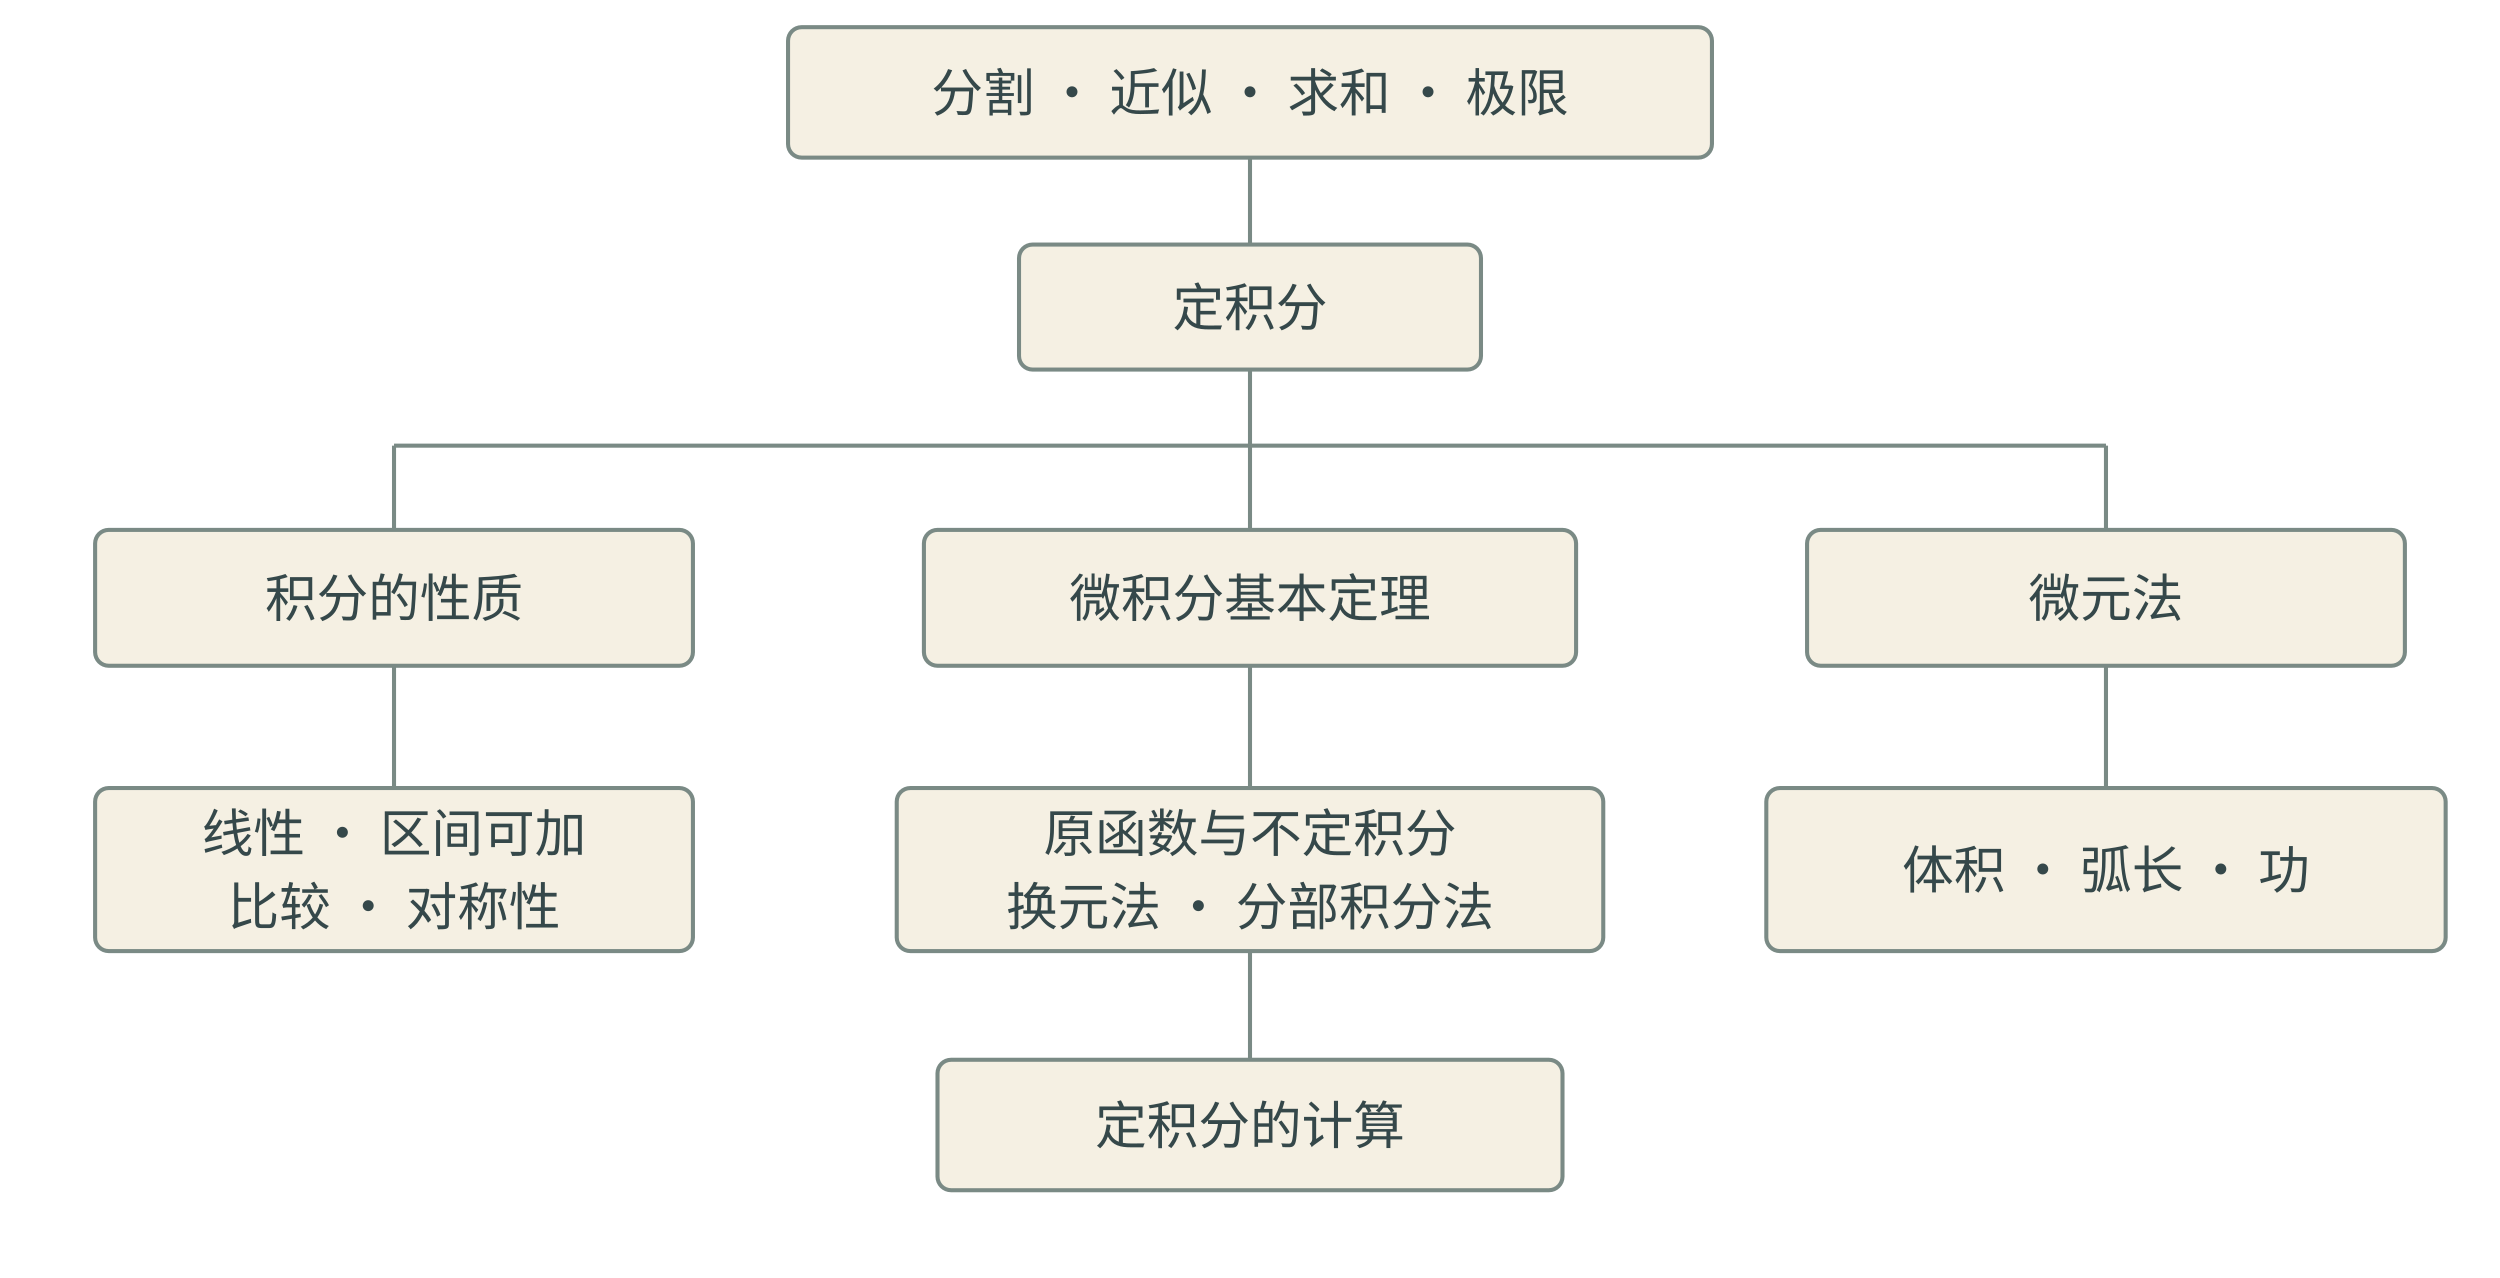
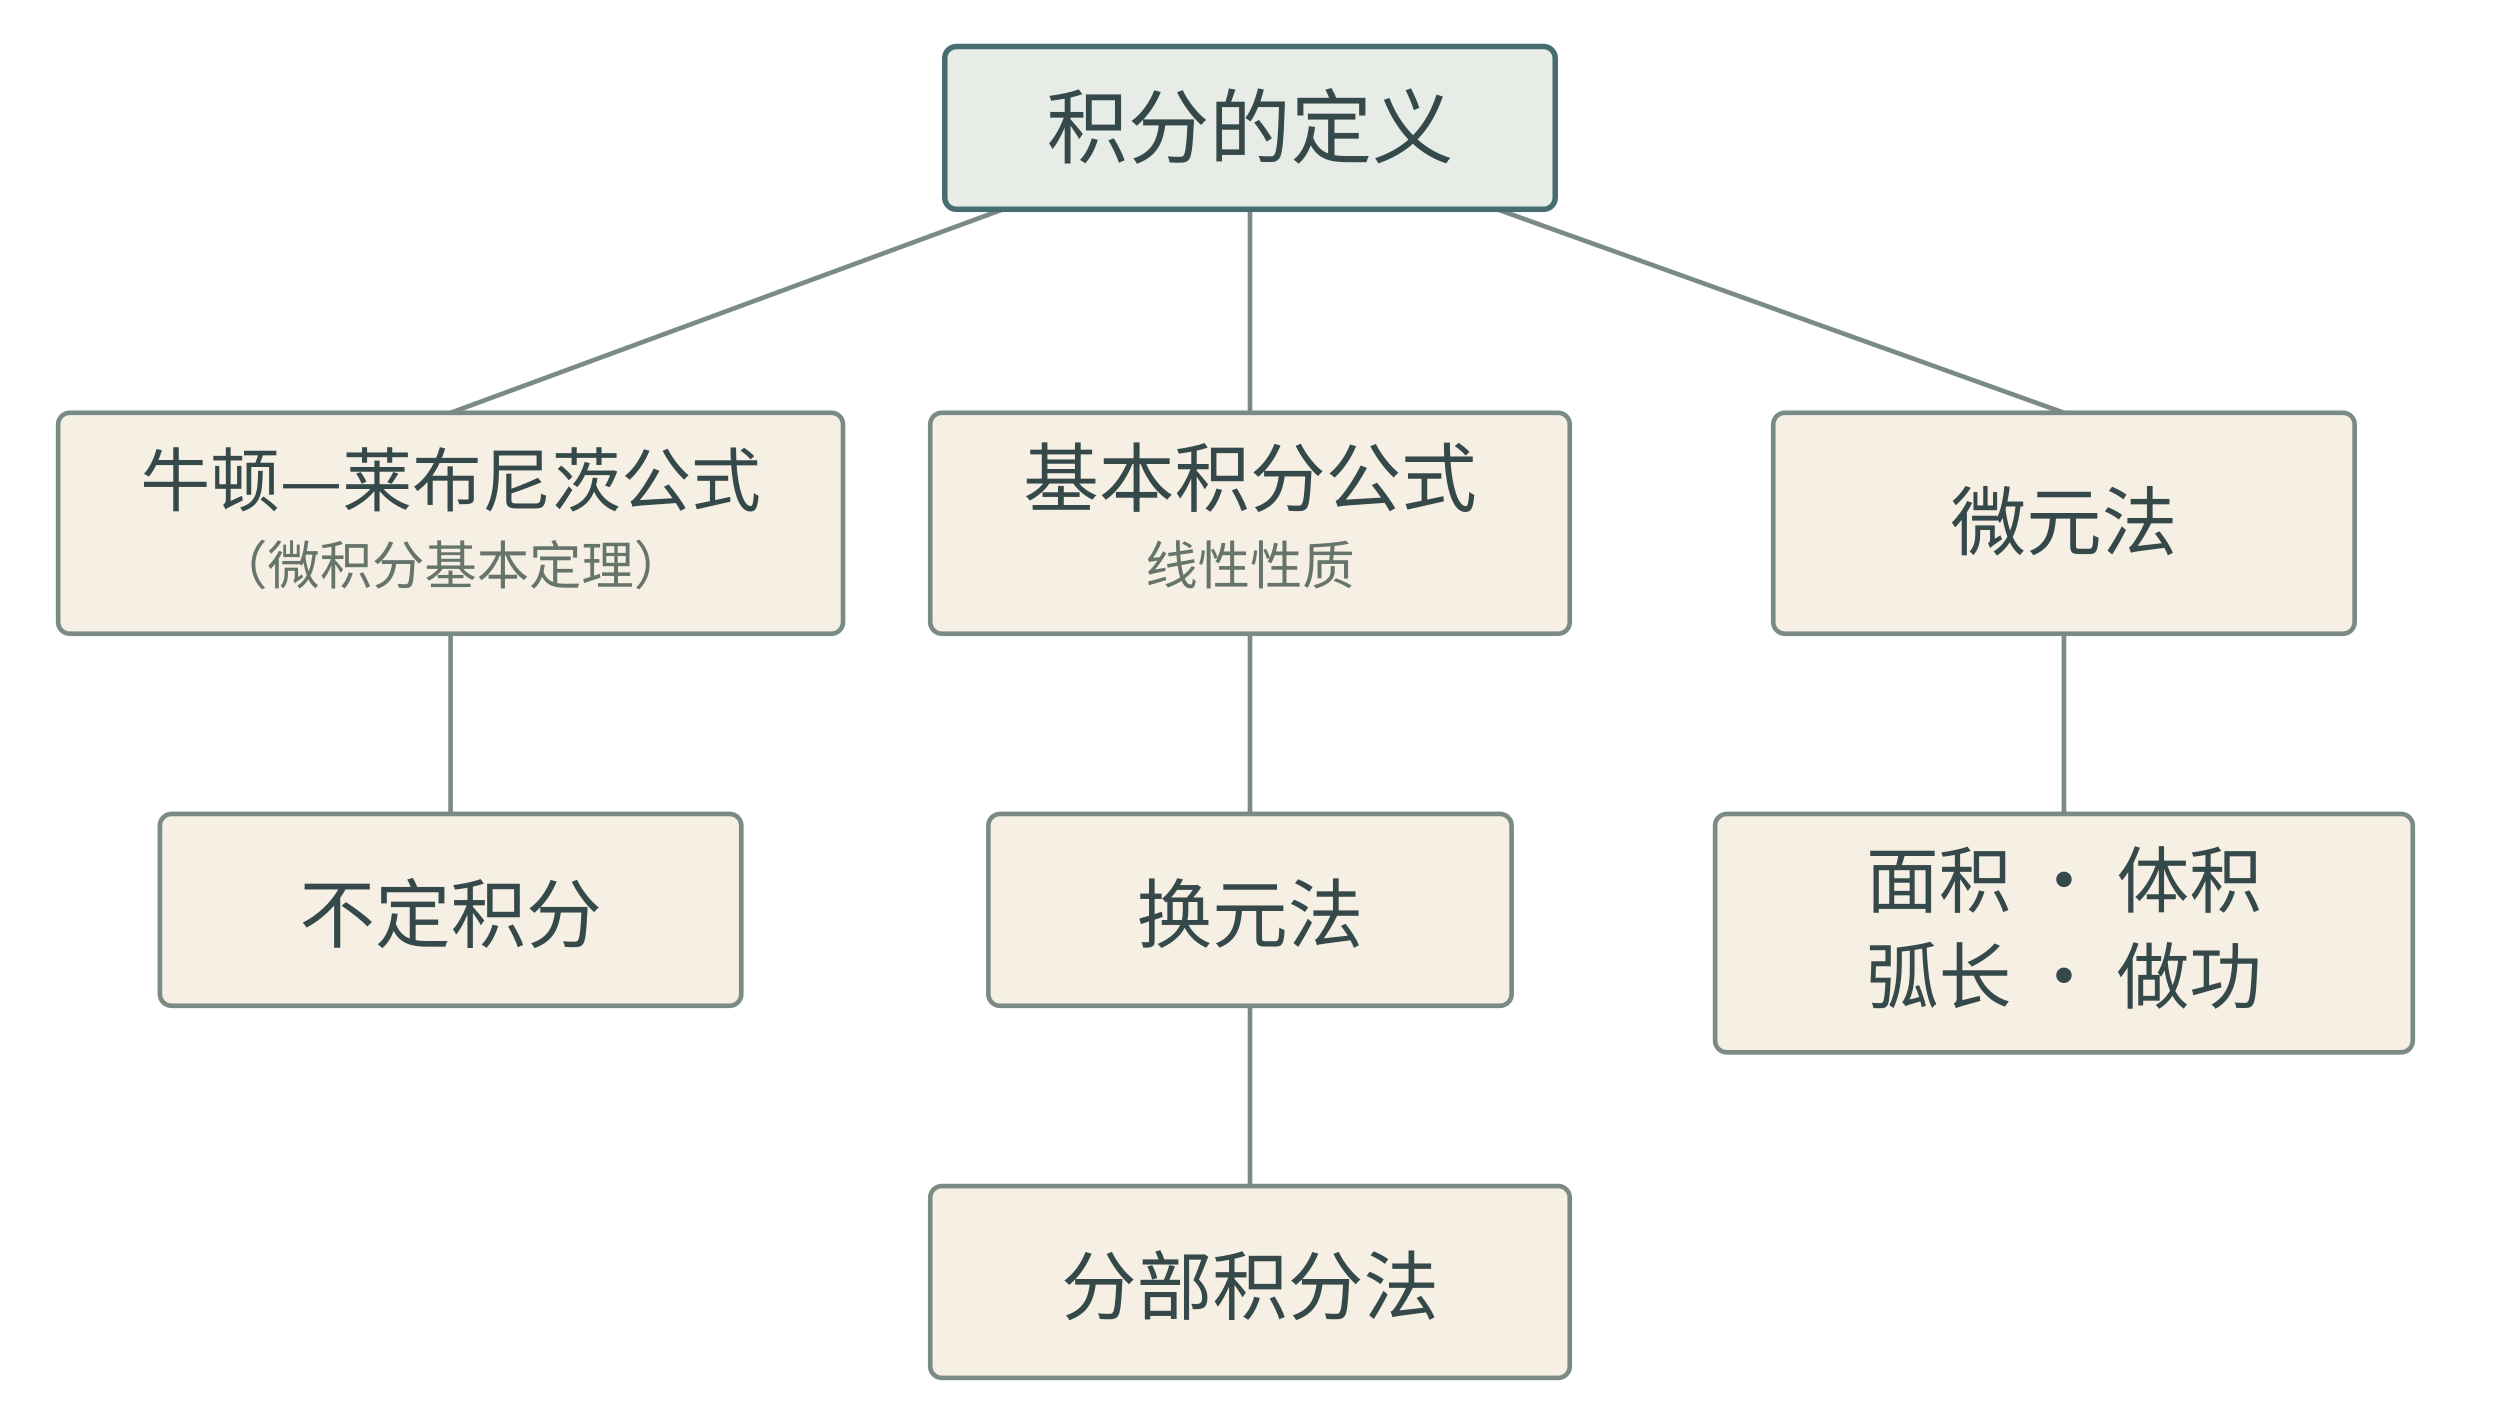
- <svg xmlns="http://www.w3.org/2000/svg" viewBox="0 0 920 470" role="img" aria-labelledby="title desc">
-   <style>text{font-family:"Microsoft YaHei","Noto Sans CJK SC",sans-serif;fill:#35484a;text-anchor:middle;font-size:19px}.box{fill:#f5f0e3;stroke:#7a8a85;stroke-width:1.5}.line{fill:none;stroke:#7a8a85;stroke-width:1.5}.small{font-size:17px}</style>
-   <rect class="box" x="290" y="10" width="340" height="48" rx="5" />
-   <text x="460.0" y="41.0">分割 · 近似 · 求和 · 极限</text>
-   <rect class="box" x="375" y="90" width="170" height="46" rx="5" />
-   <text x="460.0" y="120.0">定积分</text>
-   <path class="line" d="M460 58V90 M460 136V164 M145 164H775 M145 164V195 M460 164V195 M775 164V195" />
-   <rect class="box" x="35" y="195" width="220" height="50" rx="5" />
-   <text x="145.0" y="227.0">积分的性质</text>
-   <rect class="box" x="340" y="195" width="240" height="50" rx="5" />
-   <text x="460.0" y="227.0">微积分基本定理</text>
-   <rect class="box" x="665" y="195" width="220" height="50" rx="5" />
-   <text x="775.0" y="227.0">微元法</text>
-   <path class="line" d="M145 245V290 M460 245V290 M775 245V290 M460 350V390" />
-   <rect class="box" x="35" y="290" width="220" height="60" rx="5" />
-   <text x="145.0" y="313.5">线性 · 区间可加</text>
-   <text x="145.0" y="340.5">比较 · 对称性</text>
-   <rect class="box" x="330" y="290" width="260" height="60" rx="5" />
-   <text x="460.0" y="313.5">原函数与不定积分</text>
-   <text x="460.0" y="340.5">换元法 · 分部积分法</text>
-   <rect class="box" x="650" y="290" width="250" height="60" rx="5" />
-   <text x="775.0" y="327.0">体积 · 弧长 · 功</text>
-   <rect class="box" x="345" y="390" width="230" height="48" rx="5" />
-   <text x="460.0" y="421.0">定积分的计算</text>
+ <svg xmlns="http://www.w3.org/2000/svg" viewBox="0 0 860 490" role="img" aria-labelledby="title desc">
+   <style>
+ text{font-family:"Microsoft YaHei","Noto Sans CJK SC",sans-serif;fill:#35484a;text-anchor:middle;font-size:26px}
+ .box{fill:#f5f0e3;stroke:#7a8a85;stroke-width:1.6}
+ .root{fill:#e7ede6;stroke:#466d71;stroke-width:1.9}
+ .line{fill:none;stroke:#7a8a85;stroke-width:1.6;stroke-linecap:round;stroke-linejoin:round}
+ .small{font-size:18px;fill:#66746c}
+ </style>
+   <path class="line" d="M345 72L155 142 M430 72V142 M515 72L710 142 M155 218V280 M430 218V280 M430 346V408 M710 218V280" />
+   <rect class="box root" x="325" y="16" width="210" height="56" rx="4" />
+   <text x="430" y="54" style="font-size:28px">积分的定义</text>
+   <rect class="box" x="20" y="142" width="270" height="76" rx="4" />
+   <text x="155" y="174" style="font-size:24px">牛顿—莱布尼茨公式</text>
+   <text x="155" y="201" class="small" style="font-size:18px">（微积分基本定理）</text>
+   <rect class="box" x="320" y="142" width="220" height="76" rx="4" />
+   <text x="430" y="174" style="font-size:26px">基本积分公式</text>
+   <text x="430" y="201" class="small" style="font-size:18px">线性性质</text>
+   <rect class="box" x="610" y="142" width="200" height="76" rx="4" />
+   <text x="710" y="189" style="font-size:26px">微元法</text>
+   <rect class="box" x="55" y="280" width="200" height="66" rx="4" />
+   <text x="155" y="324" style="font-size:26px">不定积分</text>
+   <rect class="box" x="340" y="280" width="180" height="66" rx="4" />
+   <text x="430" y="324" style="font-size:26px">换元法</text>
+   <rect class="box" x="320" y="408" width="220" height="66" rx="4" />
+   <text x="430" y="452" style="font-size:26px">分部积分法</text>
+   <rect class="box" x="590" y="280" width="240" height="82" rx="4" />
+   <text x="710" y="312" style="font-size:25px">面积 · 体积</text>
+   <text x="710" y="345" style="font-size:25px">弧长 · 做功</text>
</svg>
